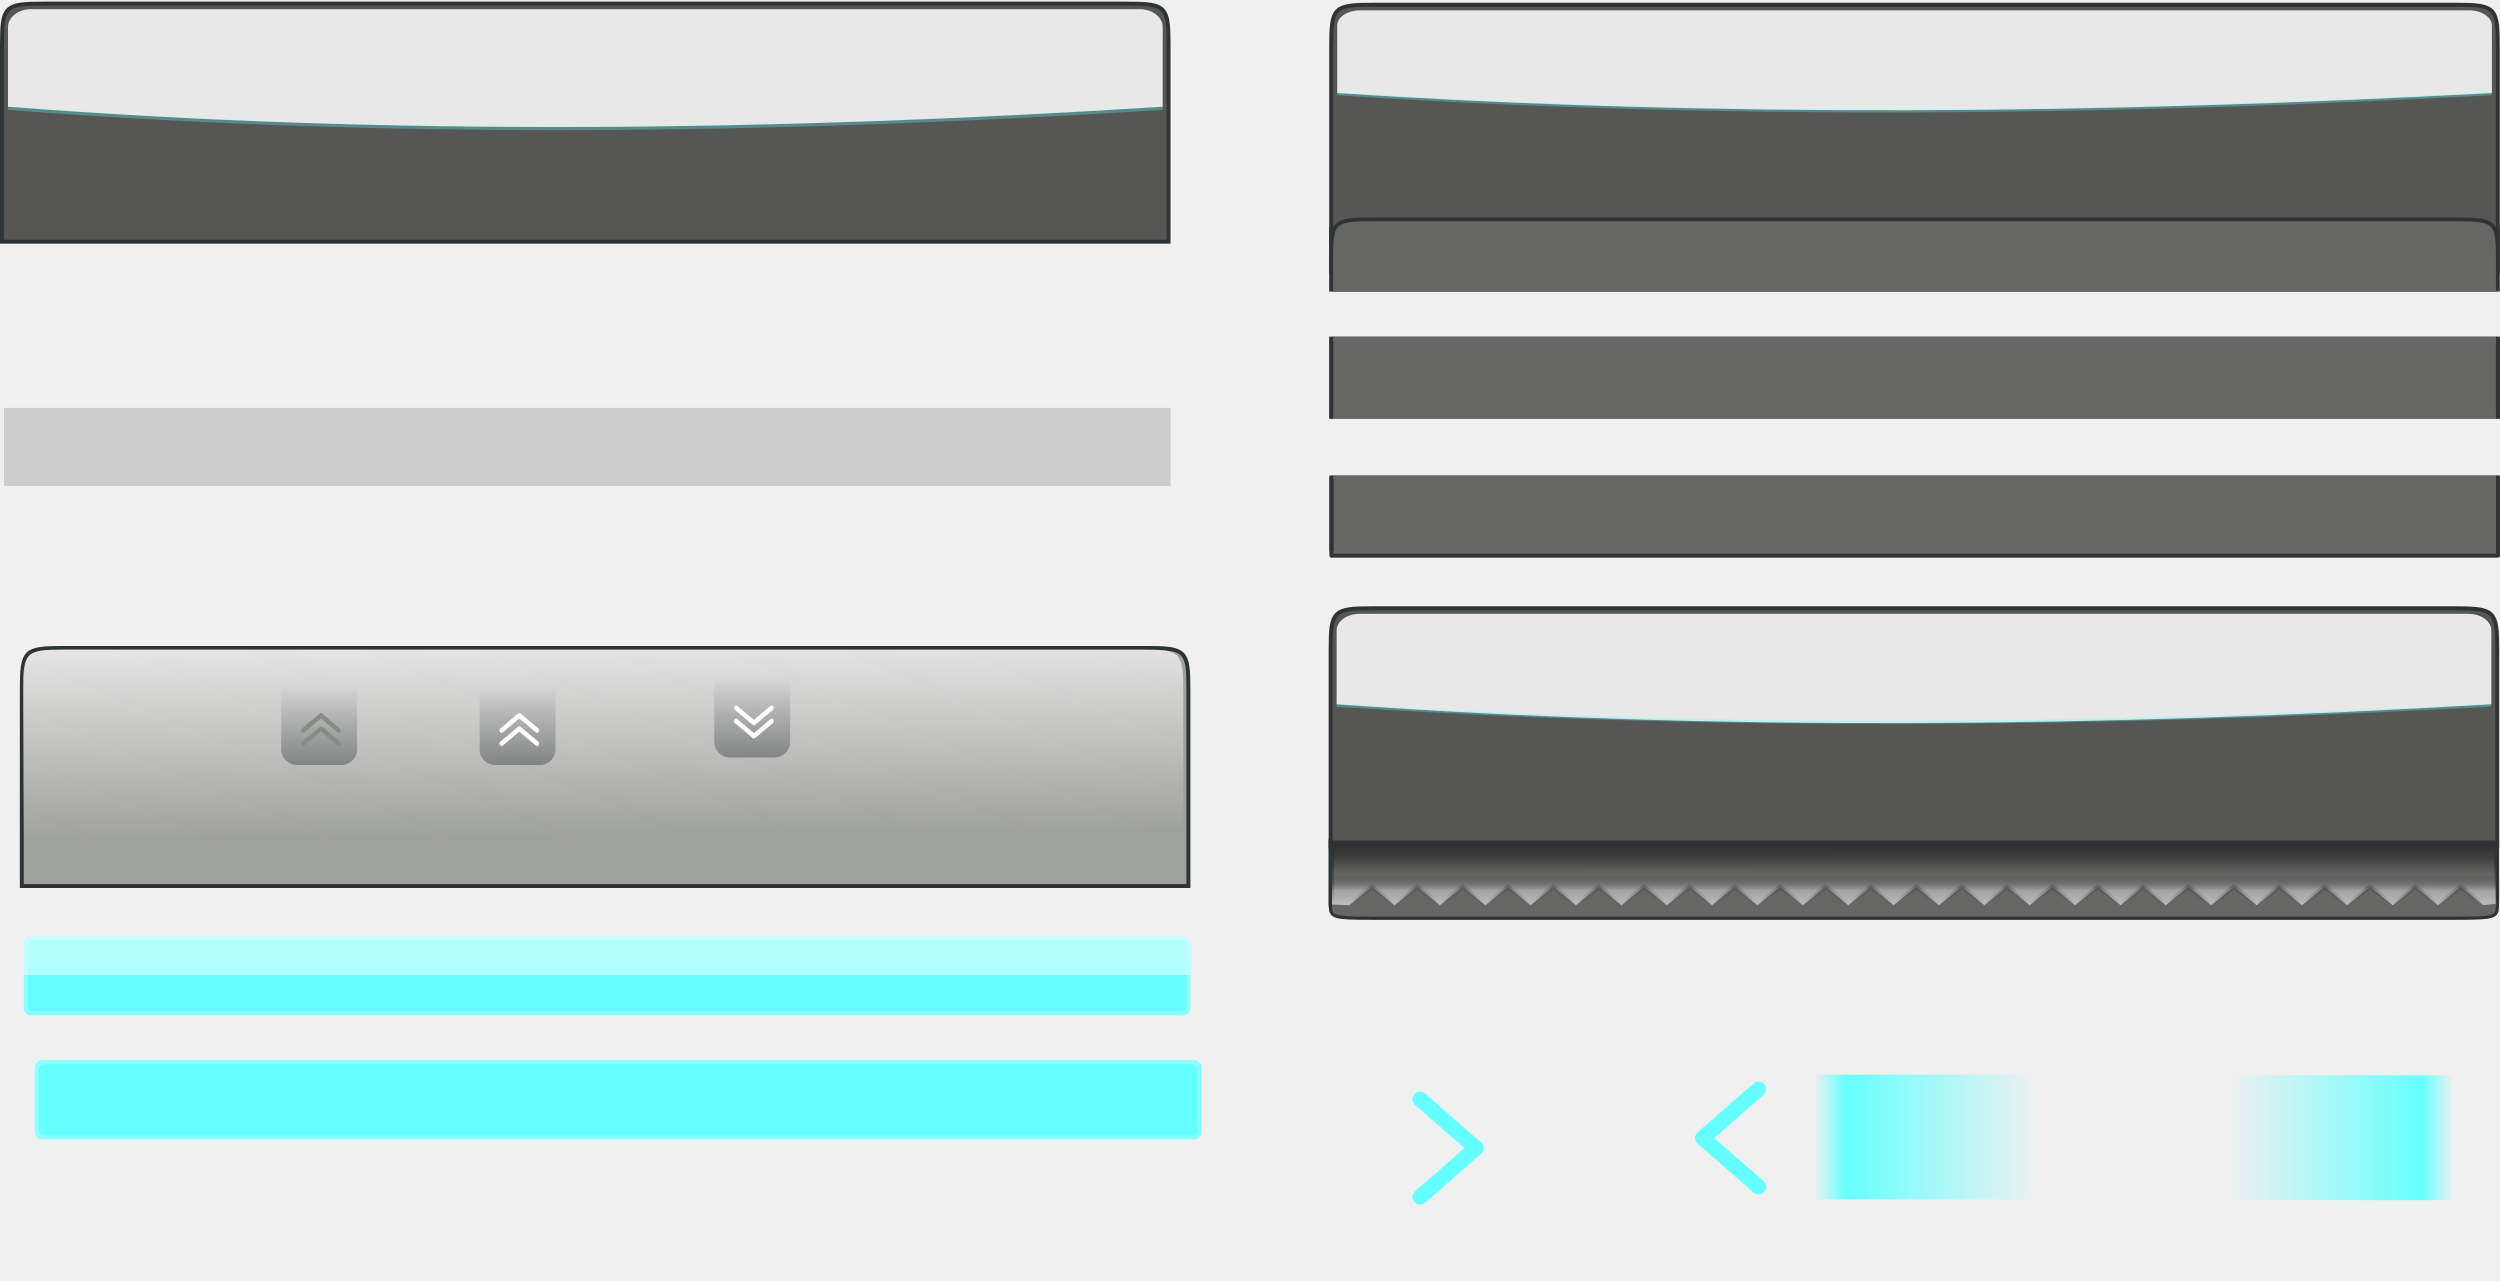
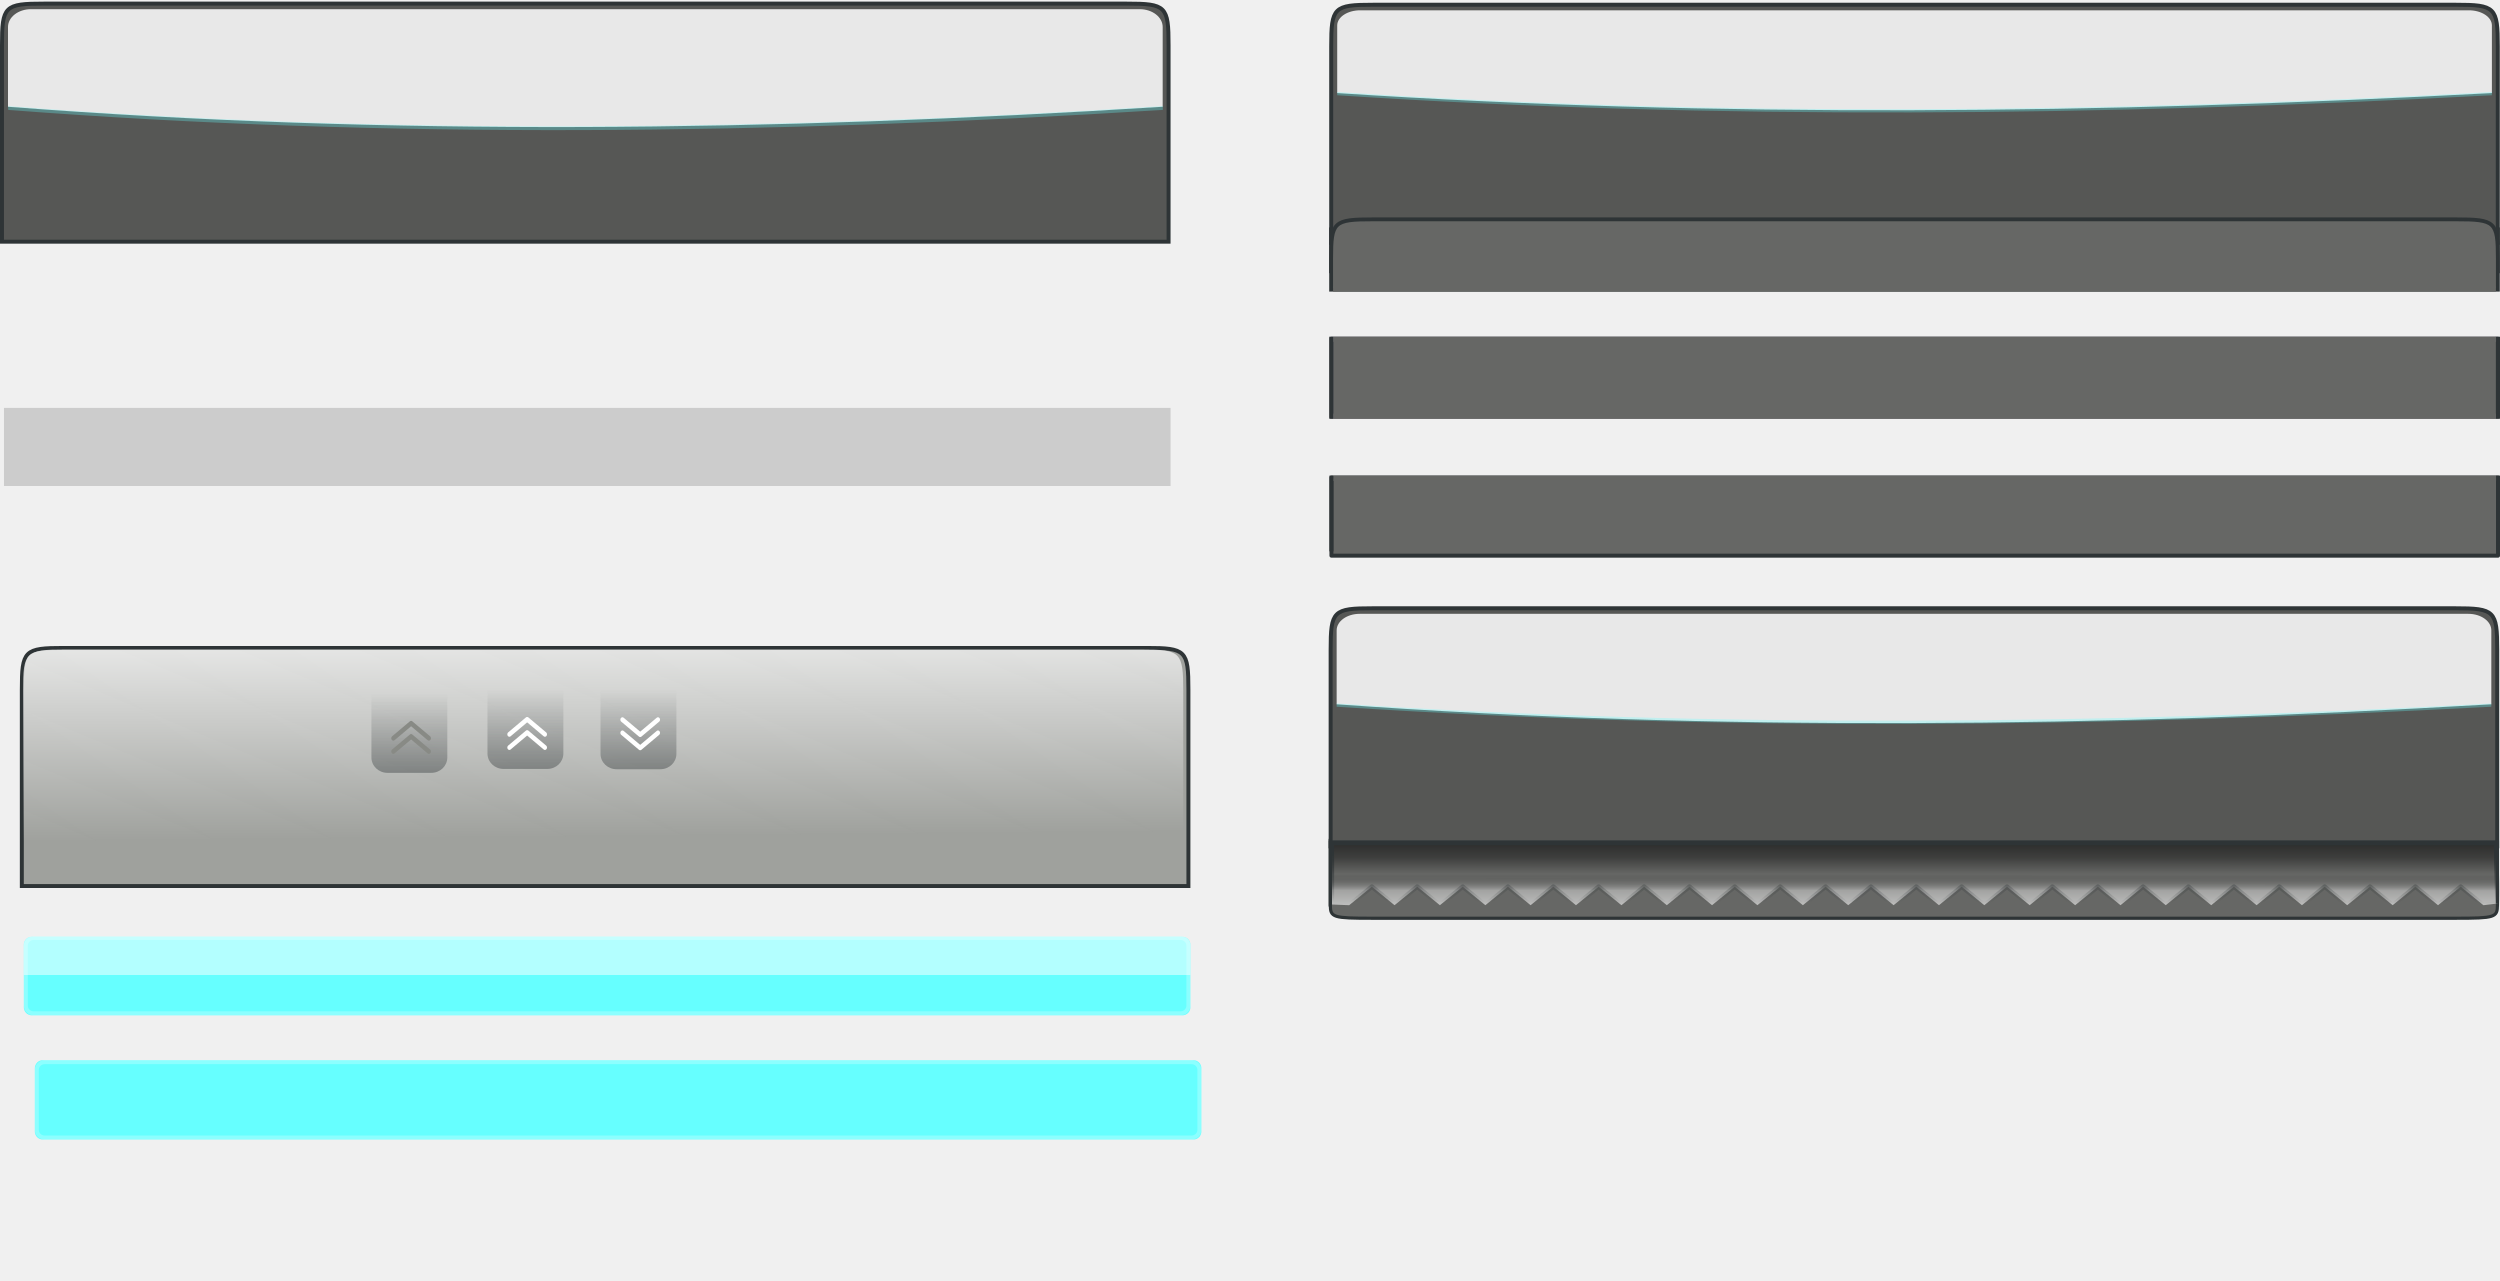
<svg xmlns="http://www.w3.org/2000/svg" xmlns:xlink="http://www.w3.org/1999/xlink" width="630.043" height="322.796" id="svg2465" version="1.0">
  <defs id="defs2467">
-     <linearGradient id="linearGradient10055">
-       <stop style="stop-color:#66ffff;stop-opacity:0;" offset="0" id="stop10057" />
-       <stop id="stop10063" offset="0.143" style="stop-color:#66ffff;stop-opacity:1;" />
-       <stop style="stop-color:#66ffff;stop-opacity:0;" offset="1" id="stop10059" />
-     </linearGradient>
    <linearGradient id="linearGradient3447">
      <stop style="stop-color:#2e3436;stop-opacity:1;" offset="0" id="stop3449" />
      <stop style="stop-color:#2e3436;stop-opacity:0;" offset="1" id="stop3451" />
    </linearGradient>
    <linearGradient id="linearGradient3431">
      <stop style="stop-color:#ffffff;stop-opacity:0.588;" offset="0" id="stop3433" />
      <stop id="stop3235" offset="0.25" style="stop-color:#ffffff;stop-opacity:0.392;" />
      <stop style="stop-color:#000000;stop-opacity:0;" offset="0.5" id="stop3237" />
      <stop id="stop3239" offset="0.75" style="stop-color:#000000;stop-opacity:0.392;" />
      <stop style="stop-color:#000000;stop-opacity:0.588;" offset="1" id="stop3435" />
    </linearGradient>
    <linearGradient id="linearGradient3450">
      <stop id="stop3452" offset="0" style="stop-color:#fdfdfd;stop-opacity:1" />
      <stop id="stop3454" offset="1" style="stop-color:#fdfdfd;stop-opacity:0" />
    </linearGradient>
    <linearGradient xlink:href="#linearGradient3450" id="linearGradient8725" gradientUnits="userSpaceOnUse" x1="585.356" y1="414.903" x2="585.907" y2="479.957" gradientTransform="translate(-455,-144.0635)" />
    <linearGradient xlink:href="#linearGradient3450" id="linearGradient8734" gradientUnits="userSpaceOnUse" x1="585.356" y1="414.903" x2="585.907" y2="479.957" gradientTransform="translate(-455,-144.0635)" />
    <linearGradient xlink:href="#linearGradient3450" id="linearGradient8737" gradientUnits="userSpaceOnUse" x1="585.356" y1="414.903" x2="585.907" y2="479.957" gradientTransform="translate(-455,-144.0635)" />
    <linearGradient xlink:href="#linearGradient3450" id="linearGradient8780" gradientUnits="userSpaceOnUse" gradientTransform="matrix(0.9945584,0,0,1,-332.3571,0.3957932)" x1="585.356" y1="414.903" x2="585.907" y2="479.957" />
    <linearGradient xlink:href="#linearGradient3447" id="linearGradient8786" gradientUnits="userSpaceOnUse" gradientTransform="matrix(1,0,0,-1.020734,-90.4375,723.0666)" x1="375" y1="97.781" x2="375" y2="117.375" />
    <linearGradient xlink:href="#linearGradient3447" id="linearGradient9828" gradientUnits="userSpaceOnUse" gradientTransform="matrix(1,0,0,-1.020734,-149.5625,724.9666)" x1="375" y1="97.781" x2="375" y2="117.375" />
    <linearGradient xlink:href="#linearGradient3447" id="linearGradient4743" gradientUnits="userSpaceOnUse" gradientTransform="matrix(1,0,0,-1.020734,-199.5625,724.9666)" x1="375" y1="97.781" x2="375" y2="117.375" />
-     <linearGradient xlink:href="#linearGradient10055" id="linearGradient10061" x1="552.145" y1="718.919" x2="598.46" y2="718.919" gradientUnits="userSpaceOnUse" gradientTransform="matrix(1.221374,0,0,1,-122.2305,0)" />
-     <linearGradient xlink:href="#linearGradient10055" id="linearGradient10067" gradientUnits="userSpaceOnUse" gradientTransform="matrix(1.221374,0,0,1,-1387.74,0.1767786)" x1="552.145" y1="718.919" x2="598.46" y2="718.919" />
    <linearGradient xlink:href="#linearGradient3431" id="linearGradient3995" gradientUnits="userSpaceOnUse" gradientTransform="matrix(1.000082,0,0,0.6124611,-0.1728136,242.5316)" x1="572.474" y1="683.168" x2="572.483" y2="656.058" />
    <linearGradient xlink:href="#linearGradient3447" id="linearGradient3997" gradientUnits="userSpaceOnUse" gradientTransform="matrix(1.000082,0,0,0.6124611,-0.1728136,242.5316)" x1="560.921" y1="659.099" x2="560.864" y2="681.591" />
    <linearGradient xlink:href="#linearGradient3450" id="linearGradient2495" gradientUnits="userSpaceOnUse" x1="585.356" y1="414.903" x2="585.907" y2="479.957" gradientTransform="translate(0,-2.84129)" />
    <linearGradient xlink:href="#linearGradient3450" id="linearGradient2501" gradientUnits="userSpaceOnUse" x1="585.356" y1="414.903" x2="585.907" y2="479.957" gradientTransform="translate(0,-3.088359)" />
  </defs>
  <g id="layer1" transform="translate(-95,-432.3622)">
-     <rect style="opacity:1;fill:#000000;fill-opacity:1;stroke:none;stroke-width:10;stroke-linejoin:miter;stroke-miterlimit:4;stroke-dasharray:none;stroke-opacity:1" id="rect2492" width="323.552" height="100.629" x="70.721" y="1028.261" />
-     <rect style="opacity:1;fill:#2e3436;fill-opacity:1;stroke:none;stroke-width:5;stroke-miterlimit:4;stroke-dasharray:none;stroke-opacity:1" id="rect3305" width="305" height="30" x="422.636" y="897.874" />
-     <rect style="opacity:1;fill:#2e3436;fill-opacity:1;stroke:none;stroke-width:5;stroke-miterlimit:4;stroke-dasharray:none;stroke-opacity:1" id="rect3293" width="305" height="30" x="443.95" y="864.537" />
    <g id="g8774" transform="translate(5,162.7958)">
      <path clip-rule="evenodd" d="M 95.5,443.362 C 95.5,433.482 96.13,432.862 106.07,432.862 L 378.93,432.862 C 388.87,432.862 389.5,433.482 389.5,443.362 L 389.5,492.862 L 95.5,492.862 L 95.5,443.362 z " id="path8776" style="fill:#9fa19d;fill-opacity:1;fill-rule:evenodd;stroke:#2e3436;stroke-opacity:1" />
      <path style="fill:url(#linearGradient8780);fill-opacity:1;fill-rule:evenodd;stroke:none;stroke-opacity:1" id="path8778" d="M 95.8,443.758 C 95.8,433.878 96.427,433.258 106.312,433.258 L 377.688,433.258 C 387.573,433.258 388.2,433.878 388.2,443.758 L 388.2,493.258 L 95.8,493.258 L 95.8,443.758 z " clip-rule="evenodd" />
    </g>
    <g id="tail">
      <path id="path4208" d="M 430.542,552.715 L 430.542,572.403 L 724.542,572.403 L 724.542,552.715 L 430.542,552.715 z " style="fill:#666765;fill-opacity:1;fill-rule:evenodd;stroke:#2e3436;stroke-linecap:round;stroke-linejoin:round;stroke-opacity:1" />
      <path id="path4212" d="M 430.542,552.715 L 430.542,570.81" style="fill:#2e609c;fill-opacity:1;fill-rule:evenodd;stroke:#2e3436;stroke-width:1;stroke-linecap:square;stroke-linejoin:miter;stroke-miterlimit:4;stroke-dasharray:none;stroke-opacity:1" />
      <path id="path4214" d="M 724.542,552.715 L 724.542,570.81" style="fill:#2e609c;fill-opacity:1;fill-rule:evenodd;stroke:#2e3436;stroke-width:1;stroke-linecap:square;stroke-linejoin:miter;stroke-miterlimit:4;stroke-dasharray:none;stroke-opacity:1" />
      <path id="path4210" d="M 431.693,552.869 L 723.392,552.869" style="fill:none;fill-opacity:1;fill-rule:evenodd;stroke:#666765;stroke-width:1.304;stroke-linecap:square;stroke-linejoin:miter;stroke-miterlimit:0;stroke-dasharray:none;stroke-opacity:1" />
    </g>
    <g id="body">
      <path id="path4218" d="M 430.521,517.716 L 430.521,537.403 L 724.521,537.403 L 724.521,517.716 L 430.521,517.716 z " style="fill:#666765;fill-opacity:1;fill-rule:evenodd;stroke:#66676f;stroke-linecap:round;stroke-linejoin:round;stroke-opacity:1;opacity:1" />
      <path id="path4222" d="M 430.521,517.736 L 430.521,537.381" style="fill:none;fill-rule:evenodd;stroke:#2e3436;stroke-width:1.042;stroke-linecap:square;stroke-linejoin:miter;stroke-miterlimit:4;stroke-dasharray:none;stroke-opacity:1" />
      <path id="path4224" d="M 724.521,517.736 L 724.521,537.381" style="fill:none;fill-rule:evenodd;stroke:#2e3436;stroke-width:1.042;stroke-linecap:square;stroke-linejoin:miter;stroke-miterlimit:4;stroke-dasharray:none;stroke-opacity:1" />
      <path id="path4220" d="M 431.691,517.864 L 723.39,517.864" style="fill:none;fill-rule:evenodd;stroke:#666765;stroke-width:1.304;stroke-linecap:square;stroke-linejoin:miter;stroke-miterlimit:0;stroke-dasharray:none;stroke-opacity:1" />
      <path id="path4226" d="M 431.695,537.254 L 723.347,537.254" style="fill:none;fill-rule:evenodd;stroke:#666765;stroke-width:1.304;stroke-linecap:square;stroke-linejoin:miter;stroke-miterlimit:0;stroke-dasharray:none;stroke-opacity:1" />
    </g>
-     <g id="expand_button">
+     <g id="expand_button" transform="translate(-28.65997,2.964825)">
      <path style="opacity:0.4;fill:url(#linearGradient8786);fill-opacity:1;fill-rule:evenodd;stroke:none;stroke-width:0.846;stroke-miterlimit:4;stroke-dasharray:none;stroke-dashoffset:0;stroke-opacity:1" d="M 279.062,623.258 C 276.797,623.258 275,621.527 275,619.366 L 275,603.258 L 294.125,603.258 L 294.125,619.366 C 294.125,621.527 292.328,623.258 290.062,623.258 L 279.062,623.258 z " id="path27266" />
      <g transform="matrix(0.8598046,0,0,0.9999998,112.8937,362.794)" id="g27268">
        <path style="fill:none;fill-rule:evenodd;stroke:#ffffff;stroke-width:1.218;stroke-linecap:round;stroke-linejoin:round;stroke-miterlimit:4;stroke-dasharray:none;stroke-opacity:1" d="M 194.963,251.299 L 200.169,255.071 L 205.375,251.299 L 205.375,251.299 L 205.375,251.299" id="path27270" />
        <path style="fill:none;fill-rule:evenodd;stroke:#ffffff;stroke-width:1.218;stroke-linecap:round;stroke-linejoin:round;stroke-miterlimit:4;stroke-dasharray:none;stroke-opacity:1" d="M 194.963,247.973 L 200.169,251.745 L 205.375,247.973 L 205.375,247.973 L 205.375,247.973" id="path27272" />
      </g>
    </g>
    <path style="fill:url(#linearGradient8737);fill-opacity:1;fill-rule:evenodd;stroke:none;stroke-width:1;stroke-linecap:square;stroke-linejoin:miter;stroke-miterlimit:4;stroke-dasharray:none;stroke-opacity:1" d="M -24.498,345.955 L -24.498,364.658" id="path8702" />
    <path style="fill:url(#linearGradient8734);fill-opacity:1;fill-rule:evenodd;stroke:none;stroke-width:1.205;stroke-linecap:butt;stroke-linejoin:miter;stroke-miterlimit:0;stroke-dasharray:none;stroke-opacity:1" d="M -23.999,364.549 L 268.999,364.549" id="path8704" />
    <path id="path8710" d="M -23.25,364.451 L 268.35,364.451" style="fill:url(#linearGradient8725);fill-opacity:1;fill-rule:evenodd;stroke:none;stroke-width:1.304;stroke-linecap:square;stroke-linejoin:miter;stroke-miterlimit:0;stroke-dasharray:none;stroke-opacity:1" />
-     <g id="collapse_button">
+     <g id="collapse_button" transform="translate(1.97655,0.9882749)">
      <path id="path9814" d="M 219.938,625.158 C 217.672,625.158 215.875,623.427 215.875,621.266 L 215.875,605.158 L 235,605.158 L 235,621.266 C 235,623.427 233.203,625.158 230.938,625.158 L 219.938,625.158 z " style="opacity:0.4;fill:url(#linearGradient9828);fill-opacity:1;fill-rule:evenodd;stroke:none;stroke-width:0.846;stroke-miterlimit:4;stroke-dasharray:none;stroke-dashoffset:0;stroke-opacity:1" />
      <g id="g9816" transform="matrix(0.8598046,0,0,-0.9999998,53.76873,867.7373)">
        <path id="path9818" d="M 194.963,251.299 L 200.169,255.071 L 205.375,251.299 L 205.375,251.299 L 205.375,251.299" style="fill:none;fill-rule:evenodd;stroke:#ffffff;stroke-width:1.218;stroke-linecap:round;stroke-linejoin:round;stroke-miterlimit:4;stroke-dasharray:none;stroke-opacity:1" />
        <path id="path9820" d="M 194.963,247.973 L 200.169,251.745 L 205.375,247.973 L 205.375,247.973 L 205.375,247.973" style="fill:none;fill-rule:evenodd;stroke:#ffffff;stroke-width:1.218;stroke-linecap:round;stroke-linejoin:round;stroke-miterlimit:4;stroke-dasharray:none;stroke-opacity:1" />
      </g>
    </g>
-     <g id="collapse_button_grayed_out">
+     <g id="collapse_button_grayed_out" transform="translate(22.73032,1.97655)">
      <path style="opacity:0.4;fill:url(#linearGradient4743);fill-opacity:1;fill-rule:evenodd;stroke:none;stroke-width:0.846;stroke-miterlimit:4;stroke-dasharray:none;stroke-dashoffset:0;stroke-opacity:1" d="M 169.938,625.158 C 167.672,625.158 165.875,623.427 165.875,621.266 L 165.875,605.158 L 185,605.158 L 185,621.266 C 185,623.427 183.203,625.158 180.938,625.158 L 169.938,625.158 z " id="path4711" />
-       <g style="stroke:#888a85;stroke-opacity:1;fill:none" transform="matrix(0.8598046,0,0,-0.9999998,3.76873,867.7373)" id="g4713">
+       <g style="fill:none;stroke:#888a85;stroke-opacity:1" transform="matrix(0.8598046,0,0,-0.9999998,3.76873,867.7373)" id="g4713">
        <path style="fill:none;fill-rule:evenodd;stroke:#888a85;stroke-width:1.218;stroke-linecap:round;stroke-linejoin:round;stroke-miterlimit:4;stroke-dasharray:none;stroke-opacity:1" d="M 194.963,251.299 L 200.169,255.071 L 205.375,251.299 L 205.375,251.299 L 205.375,251.299" id="path4715" />
        <path style="fill:none;fill-rule:evenodd;stroke:#888a85;stroke-width:1.218;stroke-linecap:round;stroke-linejoin:round;stroke-miterlimit:4;stroke-dasharray:none;stroke-opacity:1" d="M 194.963,247.973 L 200.169,251.745 L 205.375,247.973 L 205.375,247.973 L 205.375,247.973" id="path4717" />
      </g>
    </g>
    <path id="body_background" d="M 96,535.158 L 96,554.846 L 390,554.846 L 390,535.158 L 96,535.158 z " style="opacity:0.15;fill:#000000;fill-opacity:1;fill-rule:evenodd;stroke:none;stroke-linecap:round;stroke-linejoin:round;stroke-opacity:1" />
    <g id="head">
      <path style="fill:url(#linearGradient2501);fill-opacity:1;fill-rule:evenodd;stroke:none;stroke-width:1;stroke-linecap:square;stroke-linejoin:miter;stroke-miterlimit:4;stroke-dasharray:none;stroke-opacity:1" d="M 430.502,486.93 L 430.502,505.633" id="path7526" />
      <path style="fill:url(#linearGradient2495);fill-opacity:1;fill-rule:evenodd;stroke:none;stroke-width:1;stroke-linecap:square;stroke-linejoin:miter;stroke-miterlimit:0;stroke-dasharray:none;stroke-opacity:1" d="M 724.502,487.176 L 724.502,505.879" id="path7530" />
      <path style="fill:#565755;fill-opacity:1;fill-rule:evenodd;stroke:#2e3436;stroke-opacity:1" id="path12573" d="M 430.484,444.058 C 430.484,434.178 431.114,433.558 441.054,433.558 L 713.914,433.558 C 723.854,433.558 724.484,434.178 724.484,444.058 L 724.484,493.558 L 430.484,493.558 L 430.484,444.058 z" clip-rule="evenodd" />
      <path style="fill:none;fill-opacity:0;fill-rule:evenodd;stroke:#2e3436;stroke-width:0.759;stroke-linecap:square;stroke-linejoin:miter;stroke-miterlimit:4;stroke-dasharray:none;stroke-opacity:1" d="M 430.35,490.056 L 430.35,500.827" id="path12575" />
      <path style="fill:none;fill-rule:evenodd;stroke:#444444;stroke-width:0.915;stroke-linecap:butt;stroke-linejoin:miter;stroke-miterlimit:0;stroke-dasharray:none;stroke-opacity:1" d="M 430.85,500.764 L 724.117,500.764" id="path12577" />
      <path style="fill:none;fill-opacity:0;fill-rule:evenodd;stroke:#2e3436;stroke-width:0.759;stroke-linecap:square;stroke-linejoin:miter;stroke-miterlimit:0;stroke-dasharray:none;stroke-opacity:1" d="M 724.62,490.055 L 724.62,500.826" id="path12579" />
      <path style="fill:#666765;fill-opacity:1;fill-rule:evenodd;stroke:#2e3436;stroke-width:0.97;stroke-linecap:round;stroke-linejoin:miter;stroke-opacity:1" d="M 440.968,487.641 C 431.086,487.641 430.466,488.224 430.466,497.519 L 430.466,505.369 L 724.501,505.369 L 724.501,497.519 C 724.501,488.224 723.881,487.641 714,487.641 L 440.968,487.641 z" id="path12581" />
      <path style="fill:#e8e8e8;fill-opacity:1;stroke:none;stroke-width:1.051;stroke-linecap:round;stroke-linejoin:round;stroke-miterlimit:4;stroke-dashoffset:1.088;stroke-opacity:1" d="M 437.799,434.958 C 434.587,434.958 432,436.668 432,438.773 L 432,455.82 C 527.607,462.102 624.832,461.084 723,455.82 L 723,438.773 C 723,436.668 720.412,434.958 717.2,434.958 L 437.799,434.958 z" id="path28191" />
      <path id="path12583" d="M 431.604,505.223 L 723.361,505.223" style="fill:none;fill-opacity:1;fill-rule:evenodd;stroke:#666765;stroke-width:1.3;stroke-linecap:square;stroke-linejoin:miter;stroke-miterlimit:0;stroke-dasharray:none;stroke-opacity:1" />
      <path style="opacity:0.3;fill:#66ffff;fill-opacity:1;stroke:none;stroke-width:1.051;stroke-linecap:round;stroke-linejoin:round;stroke-miterlimit:4;stroke-dashoffset:1.088;stroke-opacity:1" d="M 432,455.558 L 432,456.371 C 527.607,462.653 624.832,461.635 723,456.371 L 723,455.558 C 624.832,460.823 527.607,461.84 432,455.558 z" id="path4244" />
    </g>
-     <path id="selection_left2" style="fill:none;fill-opacity:1;fill-rule:evenodd;stroke:#66ffff;stroke-width:3.843;stroke-linecap:round;stroke-linejoin:miter;stroke-miterlimit:4;stroke-dasharray:none;stroke-opacity:1" d="M 452.884,709.398 C 466.982,721.708 466.982,721.708 466.982,721.708 M 452.885,734.017 C 466.983,721.706 466.983,721.706 466.983,721.706" />
-     <path id="selection_right2" style="fill:none;fill-opacity:1;fill-rule:evenodd;stroke:#66ffff;stroke-width:3.843;stroke-linecap:round;stroke-linejoin:miter;stroke-miterlimit:4;stroke-dasharray:none;stroke-opacity:1" d="M 538.191,706.849 C 524.093,719.159 524.093,719.159 524.093,719.159 M 538.19,731.467 C 524.093,719.157 524.093,719.157 524.093,719.157" />
    <g id="collapsed_head">
      <path style="fill:#565755;fill-opacity:1;fill-rule:evenodd;stroke:#2e3436;stroke-opacity:1" id="path12694" d="M 430.342,596.158 C 430.342,586.278 430.972,585.658 440.912,585.658 L 713.772,585.658 C 723.712,585.658 724.342,586.278 724.342,596.158 L 724.342,645.658 L 430.342,645.658 L 430.342,596.158 z" clip-rule="evenodd" />
      <path style="fill:#e8e8e8;fill-opacity:1;stroke:none;stroke-width:1.051;stroke-linecap:round;stroke-linejoin:round;stroke-miterlimit:4;stroke-dashoffset:1.088;stroke-opacity:1" d="M 437.658,587.058 C 434.446,587.058 431.858,588.927 431.858,591.227 L 431.858,609.859 C 527.465,616.724 624.691,615.612 722.858,609.859 L 722.858,591.227 C 722.858,588.927 720.271,587.058 717.059,587.058 L 437.658,587.058 z" id="path12696" />
      <path id="path6184" d="M 431.858,609.658 L 431.858,610.471 C 527.465,616.753 624.69,615.735 722.858,610.471 L 722.858,609.658 C 624.69,614.923 527.465,615.94 431.858,609.658 z" style="fill:#66ffff;fill-opacity:1;stroke:none;stroke-width:1.051;stroke-linecap:round;stroke-linejoin:round;stroke-miterlimit:4;stroke-dashoffset:1.088;stroke-opacity:1;opacity:0.3" />
      <path clip-rule="evenodd" d="M 430.265,660.424 C 430.265,663.579 430.895,663.777 440.84,663.777 L 713.825,663.777 C 723.769,663.777 724.4,663.579 724.4,660.424 L 724.4,644.615 L 430.265,644.615 L 430.265,660.424 z" id="path12638" style="fill:#666765;fill-opacity:1;fill-rule:evenodd;stroke:#2e3436;stroke-width:0.801;stroke-miterlimit:4;stroke-dasharray:none;stroke-opacity:1" />
      <path style="fill:url(#linearGradient3995);fill-opacity:1;fill-rule:evenodd;stroke:url(#linearGradient3997);stroke-width:1.166;stroke-linecap:round;stroke-linejoin:round;stroke-opacity:1" d="M 430.613,644.798 C 430.626,646.076 430.644,647.487 430.644,649.116 L 430.644,660.314 L 435.017,660.49 L 440.732,655.82 L 446.448,660.49 L 452.163,655.82 L 457.879,660.49 L 463.626,655.82 L 469.341,660.49 L 475.026,655.82 L 480.741,660.49 L 486.457,655.82 L 492.172,660.49 L 497.888,655.82 L 503.635,660.49 L 509.35,655.82 L 515.066,660.49 L 520.781,655.82 L 526.465,660.49 L 532.181,655.82 L 537.897,660.49 L 543.643,655.82 L 549.359,660.49 L 555.074,655.82 L 560.79,660.49 L 566.506,655.82 L 572.221,660.49 L 577.937,655.82 L 583.652,660.49 L 589.368,655.82 L 595.083,660.49 L 600.799,655.82 L 606.514,660.49 L 612.23,655.82 L 617.977,660.49 L 623.692,655.82 L 629.408,660.49 L 635.092,655.82 L 640.808,660.49 L 646.523,655.82 L 652.27,660.49 L 657.986,655.82 L 663.701,660.49 L 669.417,655.82 L 675.132,660.49 L 680.848,655.82 L 686.532,660.49 L 692.279,655.82 L 697.994,660.49 L 703.71,655.82 L 709.425,660.49 L 715.141,655.82 L 720.857,660.49 L 724.417,660.063 L 724.105,649.116 C 724.105,647.472 724.122,646.051 724.136,644.798 L 430.613,644.798 z" id="path12644" />
      <path style="fill:none;fill-opacity:0;fill-rule:evenodd;stroke:#2e3436;stroke-width:0.709;stroke-linecap:square;stroke-linejoin:miter;stroke-miterlimit:0;stroke-dasharray:none;stroke-opacity:1" d="M 724.343,644.313 L 724.343,659.754" id="path12640" />
      <path style="fill:none;fill-opacity:0;fill-rule:evenodd;stroke:#2e3436;stroke-width:0.832;stroke-linecap:square;stroke-linejoin:miter;stroke-miterlimit:4;stroke-dasharray:none;stroke-opacity:1" d="M 430.267,644.186 L 430.267,660.421" id="path12642" />
    </g>
-     <rect style="opacity:1;fill:url(#linearGradient10061);fill-opacity:1.0;fill-rule:evenodd;stroke:#000000;stroke-width:0;stroke-linecap:round;stroke-linejoin:miter;stroke-miterlimit:4;stroke-dasharray:none;stroke-opacity:1" id="selection_left1" width="56.569" height="31.466" x="552.145" y="703.186" />
-     <rect style="opacity:1;fill:url(#linearGradient10067);fill-opacity:1;fill-rule:evenodd;stroke:#000000;stroke-width:0;stroke-linecap:round;stroke-linejoin:miter;stroke-miterlimit:4;stroke-dasharray:none;stroke-opacity:1" id="selection_right1" width="56.569" height="31.466" x="-713.365" y="703.362" transform="scale(-1,1)" />
-     <path style="opacity:1;fill:#66ffff;fill-opacity:1;stroke:none;stroke-width:1.051;stroke-linecap:round;stroke-linejoin:round;stroke-miterlimit:4;stroke-dashoffset:1.088;stroke-opacity:1" d="M 154 374.656 L 154 375.469 C 249.607 381.751 346.832 380.733 445 375.469 L 445 374.656 C 346.832 379.921 249.607 380.938 154 374.656 z " transform="translate(95,432.3622)" id="path3272" />
-     <path style="opacity:1;fill:#66ffff;fill-opacity:1;fill-rule:evenodd;stroke:none;stroke-linecap:round;stroke-linejoin:round;stroke-opacity:1" d="M 425.936,939.359 L 425.936,959.047 L 572.436,959.047 L 572.436,939.359 L 425.936,939.359 z" id="selection_left_old" />
-     <path id="selection_right_old" d="M 577.236,939.359 L 577.236,959.047 L 723.736,959.047 L 723.736,939.359 L 577.236,939.359 z" style="opacity:1;fill:#66ffff;fill-opacity:1;fill-rule:evenodd;stroke:none;stroke-linecap:round;stroke-linejoin:round;stroke-opacity:1" />
    <g id="track" transform="translate(-35.98902,185.7)">
      <path style="fill:#565755;fill-opacity:1;fill-rule:evenodd;stroke:#2e3436;stroke-opacity:1" id="path3348" d="M 131.489,258.073 C 131.489,248.193 132.119,247.573 142.059,247.573 L 414.919,247.573 C 424.859,247.573 425.489,248.193 425.489,258.073 L 425.489,307.573 L 131.489,307.573 L 131.489,258.073 z" clip-rule="evenodd" />
      <path style="fill:#e8e8e8;fill-opacity:1;stroke:none;stroke-width:1.051;stroke-linecap:round;stroke-linejoin:round;stroke-miterlimit:4;stroke-dashoffset:1.088;stroke-opacity:1" d="M 138.805,248.973 C 135.593,248.973 133.005,250.989 133.005,253.471 L 133.005,273.571 C 228.612,280.978 325.838,279.778 424.005,273.571 L 424.005,253.471 C 424.005,250.989 421.418,248.973 418.206,248.973 L 138.805,248.973 z" id="path3350" />
      <path style="opacity:0.3;fill:#66ffff;fill-opacity:1;stroke:none;stroke-width:1.051;stroke-linecap:round;stroke-linejoin:round;stroke-miterlimit:4;stroke-dashoffset:1.088;stroke-opacity:1" d="M 133.041,273.407 L 133.041,274.361 C 228.648,281.739 325.873,280.544 424.041,274.361 L 424.041,273.407 C 325.873,279.589 228.648,280.784 133.041,273.407 z" id="path3947" />
    </g>
-     <path id="selection2" d="M 428.636,901.974 L 428.636,921.662 L 722.636,921.662 L 722.636,901.974 L 428.636,901.974 z" style="opacity:1;fill:#66ffff;fill-opacity:1;fill-rule:evenodd;stroke:none;stroke-linecap:round;stroke-linejoin:round;stroke-opacity:1" />
-     <path style="opacity:0.5;fill:#66ffff;fill-opacity:1;fill-rule:evenodd;stroke:none;stroke-linecap:round;stroke-linejoin:round;stroke-opacity:1" d="M 435.773,836.514 L 435.773,856.202 L 729.773,856.202 L 729.773,836.514 L 435.773,836.514 z" id="path2488" />
-     <path style="opacity:0.5;fill:#66ffff;fill-opacity:1;fill-rule:evenodd;stroke:none;stroke-linecap:round;stroke-linejoin:round;stroke-opacity:1" d="M 435.773,836.505 L 435.773,846.099 L 729.773,846.099 L 729.773,836.505 L 435.773,836.505 z" id="path2490" />
    <g id="selection" transform="translate(16.77158,-346.6127)">
      <rect style="opacity:1;fill:#66ffff;fill-opacity:1;stroke:none;stroke-width:10;stroke-linejoin:miter;stroke-miterlimit:4;stroke-dasharray:none;stroke-opacity:1" id="selection_background" width="294" height="20" x="87" y="1046.158" rx="2" ry="2.032" />
      <rect ry="1.93" rx="1.993" y="1046.66" x="87.503" height="18.995" width="292.995" id="selection_border" style="opacity:0.25;fill:none;fill-opacity:1;stroke:#ffffff;stroke-width:1.005;stroke-linejoin:miter;stroke-miterlimit:4;stroke-dasharray:none;stroke-opacity:1" />
    </g>
    <g id="active_overlay" transform="matrix(0.9990762,0,0,1,19.34686,-259.9163)">
      <rect ry="2.011" rx="2.002" y="928.358" x="81.729" height="19.8" width="294.272" id="active_overlay_background" style="opacity:1;fill:#66ffff;fill-opacity:1;stroke:none;stroke-width:10;stroke-linejoin:miter;stroke-miterlimit:4;stroke-dasharray:none;stroke-opacity:1" />
      <g transform="matrix(1.000923,0,0,1.015847,-1.586691,57.29855)" id="active_overlay_gloss">
        <rect ry="2" rx="2" y="857.274" x="83.239" height="19.688" width="294" id="rect3289" style="opacity:0;fill:#66ffff;fill-opacity:1;stroke:none;stroke-width:10;stroke-linejoin:miter;stroke-miterlimit:4;stroke-dasharray:none;stroke-opacity:1" />
        <path style="opacity:0.5;fill:#ffffff;fill-opacity:1;stroke:none;stroke-width:10;stroke-linejoin:miter;stroke-miterlimit:4;stroke-dasharray:none;stroke-opacity:1" d="M 85.239,857.493 C 84.131,857.493 83.239,858.385 83.239,859.493 L 83.239,866.962 L 377.239,866.962 L 377.239,859.493 C 377.239,858.385 376.347,857.493 375.239,857.493 L 85.239,857.493 z " id="rect3284" />
      </g>
      <rect style="opacity:0.25;fill:none;fill-opacity:1;stroke:#ffffff;stroke-width:1.006;stroke-linejoin:miter;stroke-miterlimit:4;stroke-dasharray:none;stroke-opacity:1" id="active_overlay_border" width="293.266" height="18.994" x="82.231" y="928.661" rx="1.995" ry="1.93" />
    </g>
  </g>
</svg>
